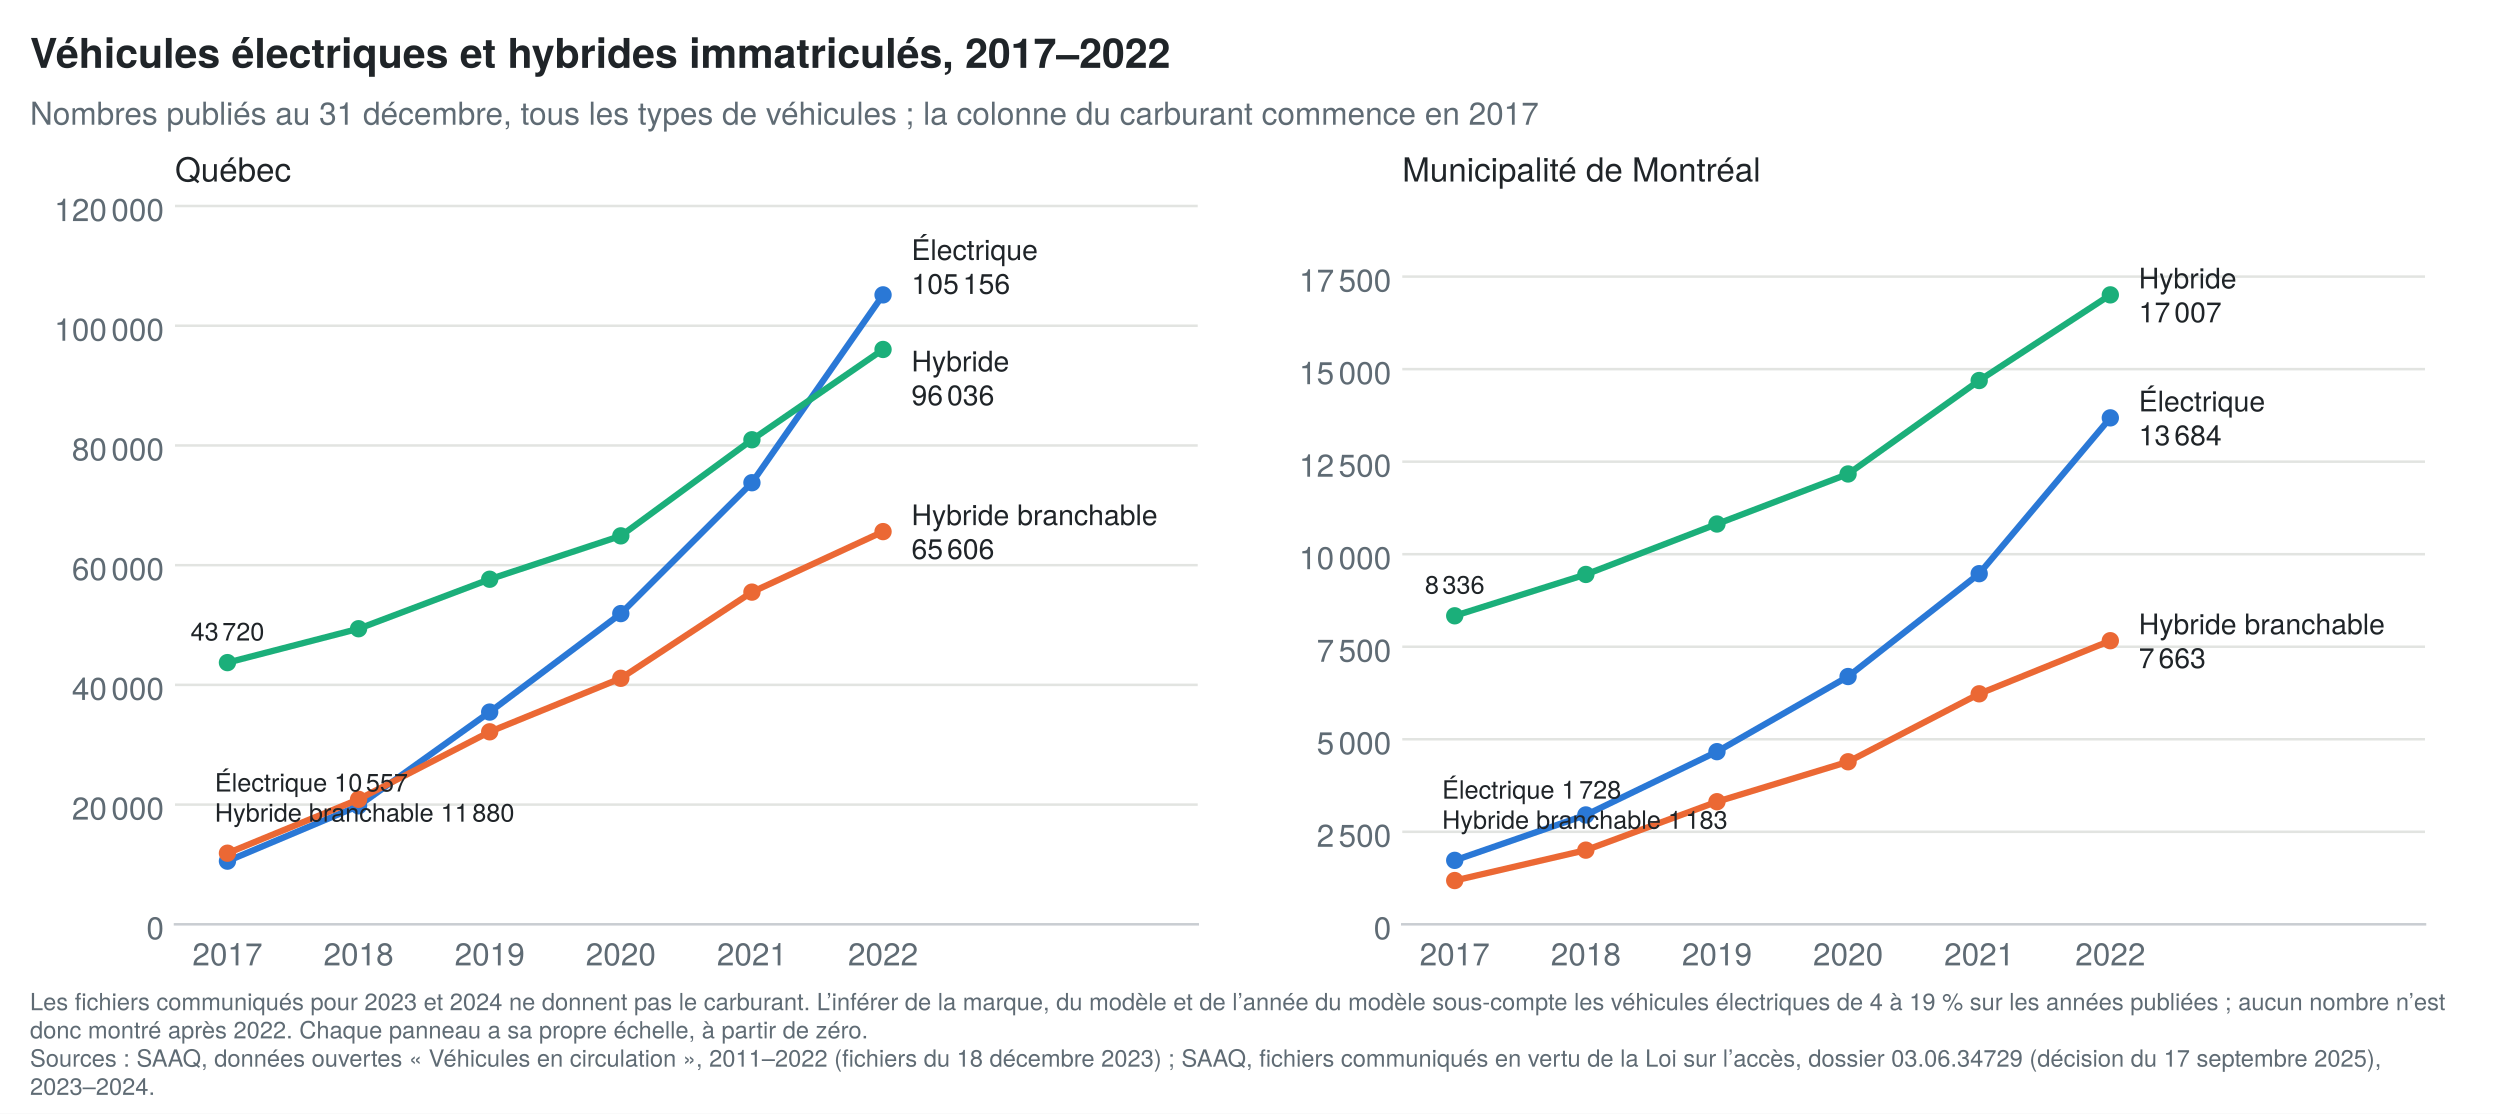
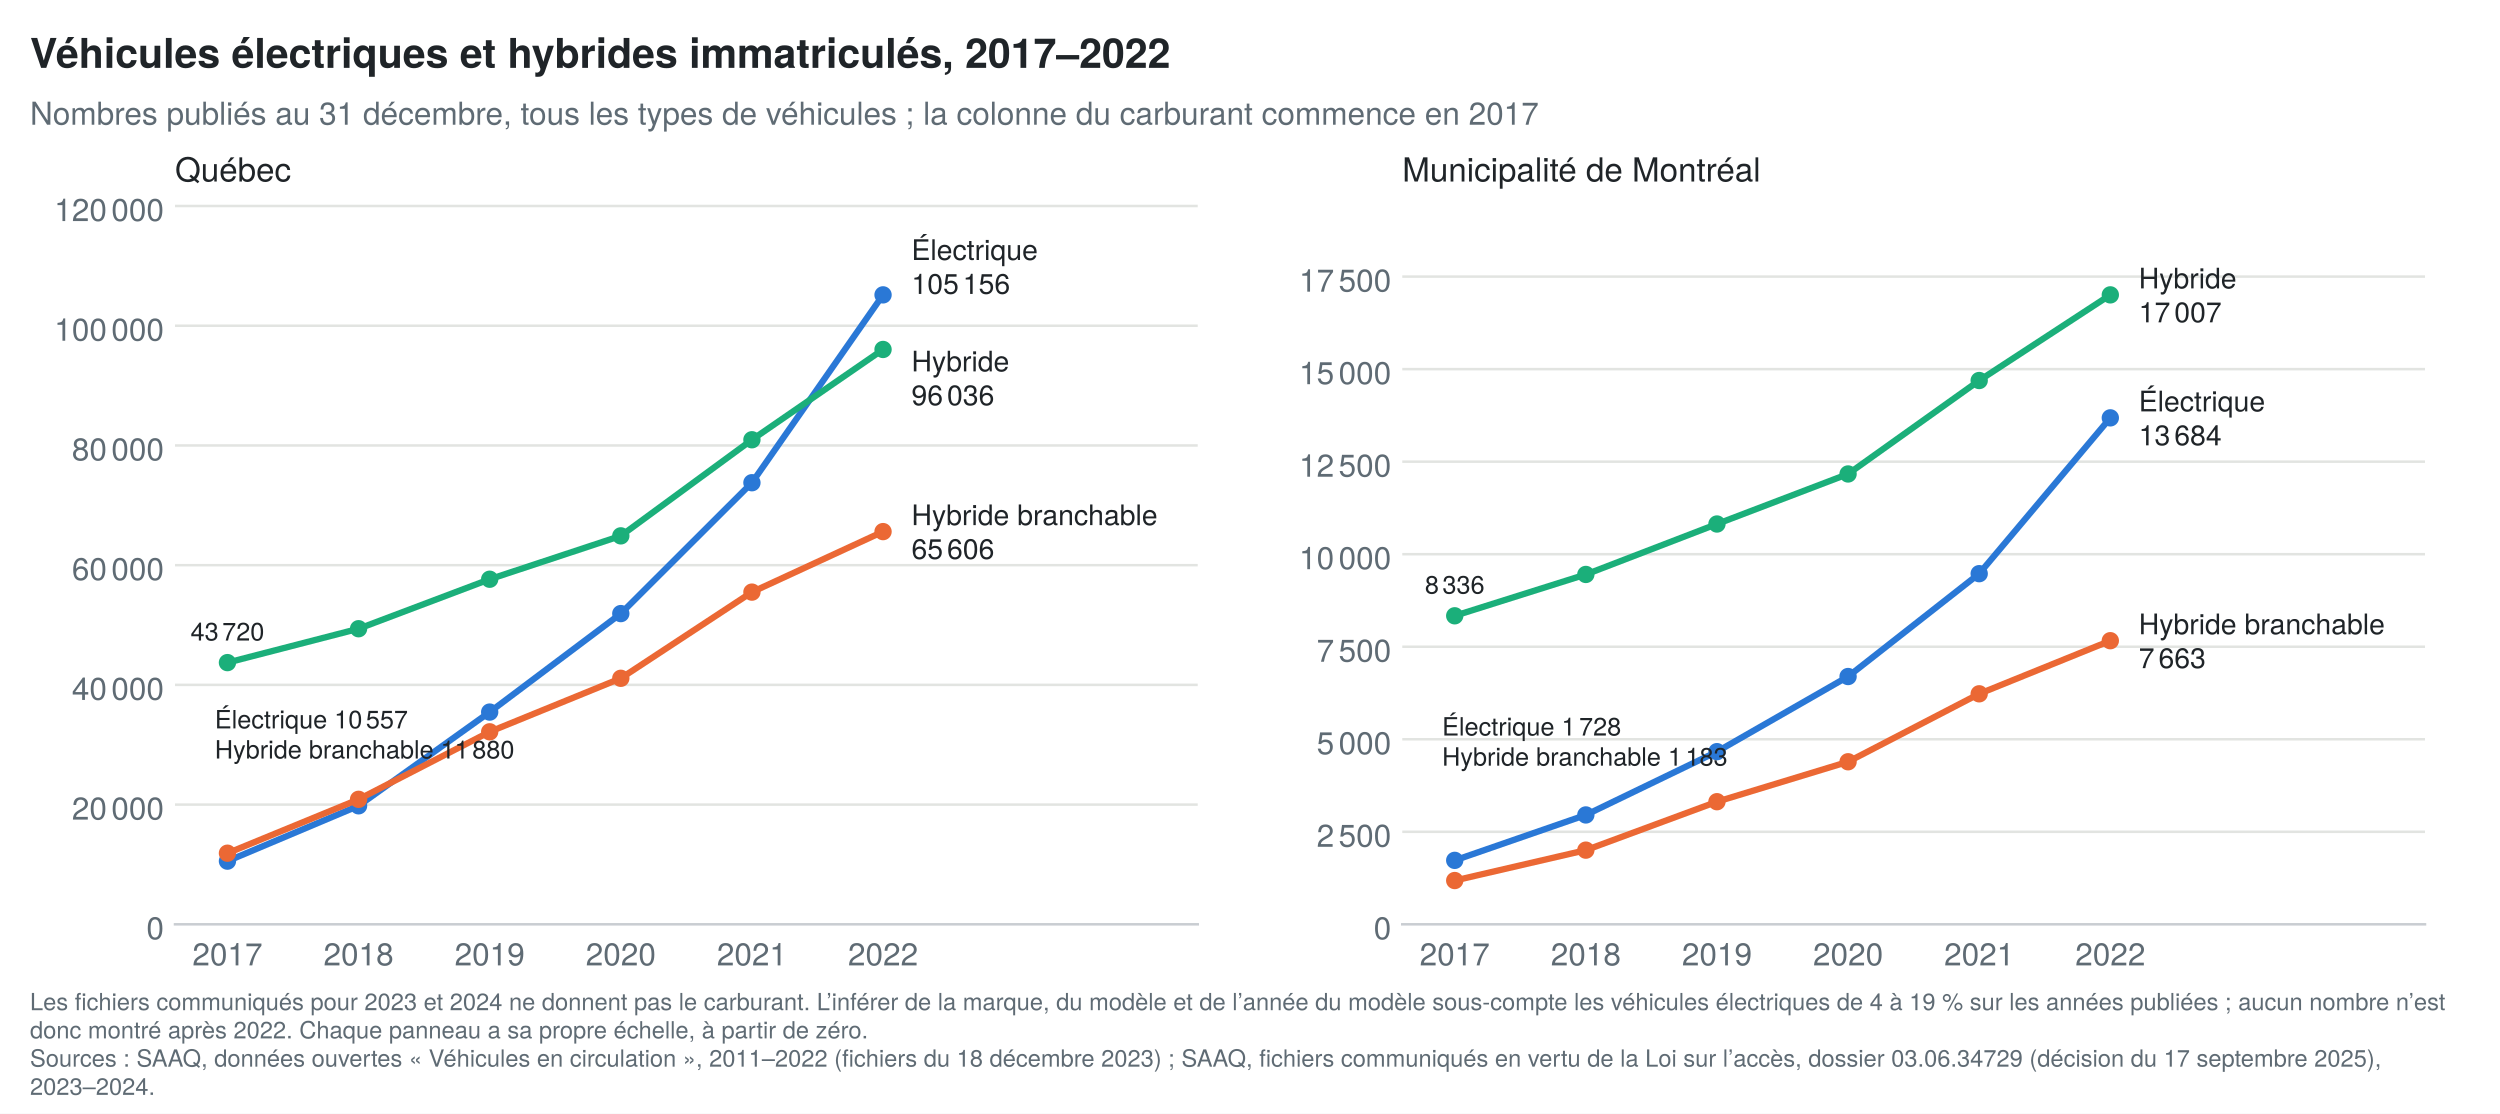
<svg xmlns="http://www.w3.org/2000/svg" xmlns:xlink="http://www.w3.org/1999/xlink" width="792pt" height="352.8pt" viewBox="0 0 792 352.8" version="1.1">
  <defs>
    <style type="text/css">*{stroke-linejoin: round; stroke-linecap: butt}</style>
  </defs>
  <g id="figure_1">
    <g id="patch_1">
      <path d="M 0 352.8  L 792 352.8  L 792 0  L 0 0  z " style="fill: #ffffff" />
    </g>
    <g id="axes_1">
      <g id="patch_2">
        <path d="M 55.44 292.824  L 379.44 292.824  L 379.44 63.504  L 55.44 63.504  z " style="fill: #ffffff" />
      </g>
      <g id="matplotlib.axis_1">
        <g id="xtick_1">
          <g id="line2d_1" />
          <g id="text_1">
            <text style="font-size: 10px; font-family: 'Helvetica Neue'; text-anchor: middle; fill: #5f6b74" x="72.055" y="305.844" transform="rotate(-0 72.05539 305.844)">2017</text>
          </g>
        </g>
        <g id="xtick_2">
          <g id="line2d_2" />
          <g id="text_2">
            <text style="font-size: 10px; font-family: 'Helvetica Neue'; text-anchor: middle; fill: #5f6b74" x="113.594" y="305.844" transform="rotate(-0 113.5938 305.844)">2018</text>
          </g>
        </g>
        <g id="xtick_3">
          <g id="line2d_3" />
          <g id="text_3">
            <text style="font-size: 10px; font-family: 'Helvetica Neue'; text-anchor: middle; fill: #5f6b74" x="155.132" y="305.844" transform="rotate(-0 155.1323 305.844)">2019</text>
          </g>
        </g>
        <g id="xtick_4">
          <g id="line2d_4" />
          <g id="text_4">
            <text style="font-size: 10px; font-family: 'Helvetica Neue'; text-anchor: middle; fill: #5f6b74" x="196.671" y="305.844" transform="rotate(-0 196.6708 305.844)">2020</text>
          </g>
        </g>
        <g id="xtick_5">
          <g id="line2d_5" />
          <g id="text_5">
            <text style="font-size: 10px; font-family: 'Helvetica Neue'; text-anchor: middle; fill: #5f6b74" x="238.209" y="305.844" transform="rotate(-0 238.2092 305.844)">2021</text>
          </g>
        </g>
        <g id="xtick_6">
          <g id="line2d_6" />
          <g id="text_6">
            <text style="font-size: 10px; font-family: 'Helvetica Neue'; text-anchor: middle; fill: #5f6b74" x="279.748" y="305.844" transform="rotate(-0 279.7477 305.844)">2022</text>
          </g>
        </g>
      </g>
      <g id="matplotlib.axis_2">
        <g id="ytick_1">
          <g id="line2d_7">
-             <path d="M 55.44 292.824  L 379.44 292.824  " clip-path="url(#p2a766a389a)" style="fill: none; stroke: #e2e4e1; stroke-width: 0.8; stroke-linecap: square" />
+             <path d="M 55.44 292.824  L 379.44 292.824  " clip-path="url(#pba05876b7e)" style="fill: none; stroke: #e2e4e1; stroke-width: 0.8; stroke-linecap: square" />
          </g>
          <g id="line2d_8" />
          <g id="text_7">
            <text style="font-size: 10px; font-family: 'Helvetica Neue'; text-anchor: end; fill: #5f6b74" x="51.94" y="297.584" transform="rotate(-0 51.94 297.584)">0</text>
          </g>
        </g>
        <g id="ytick_2">
          <g id="line2d_9">
-             <path d="M 55.44 254.898  L 379.44 254.898  " clip-path="url(#p2a766a389a)" style="fill: none; stroke: #e2e4e1; stroke-width: 0.8; stroke-linecap: square" />
+             <path d="M 55.44 254.898  L 379.44 254.898  " clip-path="url(#pba05876b7e)" style="fill: none; stroke: #e2e4e1; stroke-width: 0.8; stroke-linecap: square" />
          </g>
          <g id="line2d_10" />
          <g id="text_8">
            <text style="font-size: 10px; font-family: 'Helvetica Neue'; text-anchor: end; fill: #5f6b74" x="51.94" y="259.658" transform="rotate(-0 51.94 259.6577)">20 000</text>
          </g>
        </g>
        <g id="ytick_3">
          <g id="line2d_11">
-             <path d="M 55.44 216.971  L 379.44 216.971  " clip-path="url(#p2a766a389a)" style="fill: none; stroke: #e2e4e1; stroke-width: 0.8; stroke-linecap: square" />
+             <path d="M 55.44 216.971  L 379.44 216.971  " clip-path="url(#pba05876b7e)" style="fill: none; stroke: #e2e4e1; stroke-width: 0.8; stroke-linecap: square" />
          </g>
          <g id="line2d_12" />
          <g id="text_9">
            <text style="font-size: 10px; font-family: 'Helvetica Neue'; text-anchor: end; fill: #5f6b74" x="51.94" y="221.731" transform="rotate(-0 51.94 221.7315)">40 000</text>
          </g>
        </g>
        <g id="ytick_4">
          <g id="line2d_13">
-             <path d="M 55.44 179.045  L 379.44 179.045  " clip-path="url(#p2a766a389a)" style="fill: none; stroke: #e2e4e1; stroke-width: 0.8; stroke-linecap: square" />
+             <path d="M 55.44 179.045  L 379.44 179.045  " clip-path="url(#pba05876b7e)" style="fill: none; stroke: #e2e4e1; stroke-width: 0.8; stroke-linecap: square" />
          </g>
          <g id="line2d_14" />
          <g id="text_10">
            <text style="font-size: 10px; font-family: 'Helvetica Neue'; text-anchor: end; fill: #5f6b74" x="51.94" y="183.805" transform="rotate(-0 51.94 183.8052)">60 000</text>
          </g>
        </g>
        <g id="ytick_5">
          <g id="line2d_15">
-             <path d="M 55.44 141.119  L 379.44 141.119  " clip-path="url(#p2a766a389a)" style="fill: none; stroke: #e2e4e1; stroke-width: 0.8; stroke-linecap: square" />
+             <path d="M 55.44 141.119  L 379.44 141.119  " clip-path="url(#pba05876b7e)" style="fill: none; stroke: #e2e4e1; stroke-width: 0.8; stroke-linecap: square" />
          </g>
          <g id="line2d_16" />
          <g id="text_11">
            <text style="font-size: 10px; font-family: 'Helvetica Neue'; text-anchor: end; fill: #5f6b74" x="51.94" y="145.879" transform="rotate(-0 51.94 145.879)">80 000</text>
          </g>
        </g>
        <g id="ytick_6">
          <g id="line2d_17">
-             <path d="M 55.44 103.193  L 379.44 103.193  " clip-path="url(#p2a766a389a)" style="fill: none; stroke: #e2e4e1; stroke-width: 0.8; stroke-linecap: square" />
+             <path d="M 55.44 103.193  L 379.44 103.193  " clip-path="url(#pba05876b7e)" style="fill: none; stroke: #e2e4e1; stroke-width: 0.8; stroke-linecap: square" />
          </g>
          <g id="line2d_18" />
          <g id="text_12">
            <text style="font-size: 10px; font-family: 'Helvetica Neue'; text-anchor: end; fill: #5f6b74" x="51.94" y="107.953" transform="rotate(-0 51.94 107.9527)">100 000</text>
          </g>
        </g>
        <g id="ytick_7">
          <g id="line2d_19">
-             <path d="M 55.44 65.266  L 379.44 65.266  " clip-path="url(#p2a766a389a)" style="fill: none; stroke: #e2e4e1; stroke-width: 0.8; stroke-linecap: square" />
+             <path d="M 55.44 65.266  L 379.44 65.266  " clip-path="url(#pba05876b7e)" style="fill: none; stroke: #e2e4e1; stroke-width: 0.8; stroke-linecap: square" />
          </g>
          <g id="line2d_20" />
          <g id="text_13">
            <text style="font-size: 10px; font-family: 'Helvetica Neue'; text-anchor: end; fill: #5f6b74" x="51.94" y="70.026" transform="rotate(-0 51.94 70.02643)">120 000</text>
          </g>
        </g>
      </g>
      <g id="line2d_21">
-         <path d="M 72.055 272.805  L 113.594 255.279  L 155.132 225.586  L 196.671 194.386  L 238.209 152.925  L 279.748 93.415  " clip-path="url(#p2a766a389a)" style="fill: none; stroke: #2a78d6; stroke-width: 2; stroke-linecap: square" />
+         <path d="M 72.055 272.805  L 113.594 255.279  L 155.132 225.586  L 196.671 194.386  L 238.209 152.925  L 279.748 93.415  " clip-path="url(#pba05876b7e)" style="fill: none; stroke: #2a78d6; stroke-width: 2; stroke-linecap: square" />
        <defs>
-           <path id="m25abab66f5" d="M 0 2.25  C 0.597 2.25 1.169 2.013 1.591 1.591  C 2.013 1.169 2.25 0.597 2.25 0  C 2.25 -0.597 2.013 -1.169 1.591 -1.591  C 1.169 -2.013 0.597 -2.25 0 -2.25  C -0.597 -2.25 -1.169 -2.013 -1.591 -1.591  C -2.013 -1.169 -2.25 -0.597 -2.25 0  C -2.25 0.597 -2.013 1.169 -1.591 1.591  C -1.169 2.013 -0.597 2.25 0 2.25  z " style="stroke: #2a78d6" />
+           <path id="m7c647c1bfe" d="M 0 2.25  C 0.597 2.25 1.169 2.013 1.591 1.591  C 2.013 1.169 2.25 0.597 2.25 0  C 2.25 -0.597 2.013 -1.169 1.591 -1.591  C 1.169 -2.013 0.597 -2.25 0 -2.25  C -0.597 -2.25 -1.169 -2.013 -1.591 -1.591  C -2.013 -1.169 -2.25 -0.597 -2.25 0  C -2.25 0.597 -2.013 1.169 -1.591 1.591  C -1.169 2.013 -0.597 2.25 0 2.25  z " style="stroke: #2a78d6" />
        </defs>
-         <g clip-path="url(#p2a766a389a)">
-           <use xlink:href="#m25abab66f5" x="72.055" y="272.805" style="fill: #2a78d6; stroke: #2a78d6" />
-           <use xlink:href="#m25abab66f5" x="113.594" y="255.279" style="fill: #2a78d6; stroke: #2a78d6" />
-           <use xlink:href="#m25abab66f5" x="155.132" y="225.586" style="fill: #2a78d6; stroke: #2a78d6" />
-           <use xlink:href="#m25abab66f5" x="196.671" y="194.386" style="fill: #2a78d6; stroke: #2a78d6" />
-           <use xlink:href="#m25abab66f5" x="238.209" y="152.925" style="fill: #2a78d6; stroke: #2a78d6" />
-           <use xlink:href="#m25abab66f5" x="279.748" y="93.415" style="fill: #2a78d6; stroke: #2a78d6" />
+         <g clip-path="url(#pba05876b7e)">
+           <use xlink:href="#m7c647c1bfe" x="72.055" y="272.805" style="fill: #2a78d6; stroke: #2a78d6" />
+           <use xlink:href="#m7c647c1bfe" x="113.594" y="255.279" style="fill: #2a78d6; stroke: #2a78d6" />
+           <use xlink:href="#m7c647c1bfe" x="155.132" y="225.586" style="fill: #2a78d6; stroke: #2a78d6" />
+           <use xlink:href="#m7c647c1bfe" x="196.671" y="194.386" style="fill: #2a78d6; stroke: #2a78d6" />
+           <use xlink:href="#m7c647c1bfe" x="238.209" y="152.925" style="fill: #2a78d6; stroke: #2a78d6" />
+           <use xlink:href="#m7c647c1bfe" x="279.748" y="93.415" style="fill: #2a78d6; stroke: #2a78d6" />
        </g>
      </g>
      <g id="line2d_22">
-         <path d="M 72.055 270.296  L 113.594 253.227  L 155.132 231.837  L 196.671 214.886  L 238.209 187.584  L 279.748 168.414  " clip-path="url(#p2a766a389a)" style="fill: none; stroke: #eb6834; stroke-width: 2; stroke-linecap: square" />
+         <path d="M 72.055 270.296  L 113.594 253.227  L 155.132 231.837  L 196.671 214.886  L 238.209 187.584  L 279.748 168.414  " clip-path="url(#pba05876b7e)" style="fill: none; stroke: #eb6834; stroke-width: 2; stroke-linecap: square" />
        <defs>
-           <path id="m4406aa3fb5" d="M 0 2.25  C 0.597 2.25 1.169 2.013 1.591 1.591  C 2.013 1.169 2.25 0.597 2.25 0  C 2.25 -0.597 2.013 -1.169 1.591 -1.591  C 1.169 -2.013 0.597 -2.25 0 -2.25  C -0.597 -2.25 -1.169 -2.013 -1.591 -1.591  C -2.013 -1.169 -2.25 -0.597 -2.25 0  C -2.25 0.597 -2.013 1.169 -1.591 1.591  C -1.169 2.013 -0.597 2.25 0 2.25  z " style="stroke: #eb6834" />
+           <path id="m828f216d86" d="M 0 2.25  C 0.597 2.25 1.169 2.013 1.591 1.591  C 2.013 1.169 2.25 0.597 2.25 0  C 2.25 -0.597 2.013 -1.169 1.591 -1.591  C 1.169 -2.013 0.597 -2.25 0 -2.25  C -0.597 -2.25 -1.169 -2.013 -1.591 -1.591  C -2.013 -1.169 -2.25 -0.597 -2.25 0  C -2.25 0.597 -2.013 1.169 -1.591 1.591  C -1.169 2.013 -0.597 2.25 0 2.25  z " style="stroke: #eb6834" />
        </defs>
-         <g clip-path="url(#p2a766a389a)">
-           <use xlink:href="#m4406aa3fb5" x="72.055" y="270.296" style="fill: #eb6834; stroke: #eb6834" />
-           <use xlink:href="#m4406aa3fb5" x="113.594" y="253.227" style="fill: #eb6834; stroke: #eb6834" />
-           <use xlink:href="#m4406aa3fb5" x="155.132" y="231.837" style="fill: #eb6834; stroke: #eb6834" />
-           <use xlink:href="#m4406aa3fb5" x="196.671" y="214.886" style="fill: #eb6834; stroke: #eb6834" />
-           <use xlink:href="#m4406aa3fb5" x="238.209" y="187.584" style="fill: #eb6834; stroke: #eb6834" />
-           <use xlink:href="#m4406aa3fb5" x="279.748" y="168.414" style="fill: #eb6834; stroke: #eb6834" />
+         <g clip-path="url(#pba05876b7e)">
+           <use xlink:href="#m828f216d86" x="72.055" y="270.296" style="fill: #eb6834; stroke: #eb6834" />
+           <use xlink:href="#m828f216d86" x="113.594" y="253.227" style="fill: #eb6834; stroke: #eb6834" />
+           <use xlink:href="#m828f216d86" x="155.132" y="231.837" style="fill: #eb6834; stroke: #eb6834" />
+           <use xlink:href="#m828f216d86" x="196.671" y="214.886" style="fill: #eb6834; stroke: #eb6834" />
+           <use xlink:href="#m828f216d86" x="238.209" y="187.584" style="fill: #eb6834; stroke: #eb6834" />
+           <use xlink:href="#m828f216d86" x="279.748" y="168.414" style="fill: #eb6834; stroke: #eb6834" />
        </g>
      </g>
      <g id="line2d_23">
-         <path d="M 72.055 209.917  L 113.594 199.18  L 155.132 183.502  L 196.671 169.761  L 238.209 139.316  L 279.748 110.71  " clip-path="url(#p2a766a389a)" style="fill: none; stroke: #1baf7a; stroke-width: 2; stroke-linecap: square" />
+         <path d="M 72.055 209.917  L 113.594 199.18  L 155.132 183.502  L 196.671 169.761  L 238.209 139.316  L 279.748 110.71  " clip-path="url(#pba05876b7e)" style="fill: none; stroke: #1baf7a; stroke-width: 2; stroke-linecap: square" />
        <defs>
-           <path id="m90d3d2ef34" d="M 0 2.25  C 0.597 2.25 1.169 2.013 1.591 1.591  C 2.013 1.169 2.25 0.597 2.25 0  C 2.25 -0.597 2.013 -1.169 1.591 -1.591  C 1.169 -2.013 0.597 -2.25 0 -2.25  C -0.597 -2.25 -1.169 -2.013 -1.591 -1.591  C -2.013 -1.169 -2.25 -0.597 -2.25 0  C -2.25 0.597 -2.013 1.169 -1.591 1.591  C -1.169 2.013 -0.597 2.25 0 2.25  z " style="stroke: #1baf7a" />
+           <path id="mf6469f630a" d="M 0 2.25  C 0.597 2.25 1.169 2.013 1.591 1.591  C 2.013 1.169 2.25 0.597 2.25 0  C 2.25 -0.597 2.013 -1.169 1.591 -1.591  C 1.169 -2.013 0.597 -2.25 0 -2.25  C -0.597 -2.25 -1.169 -2.013 -1.591 -1.591  C -2.013 -1.169 -2.25 -0.597 -2.25 0  C -2.25 0.597 -2.013 1.169 -1.591 1.591  C -1.169 2.013 -0.597 2.25 0 2.25  z " style="stroke: #1baf7a" />
        </defs>
-         <g clip-path="url(#p2a766a389a)">
-           <use xlink:href="#m90d3d2ef34" x="72.055" y="209.917" style="fill: #1baf7a; stroke: #1baf7a" />
-           <use xlink:href="#m90d3d2ef34" x="113.594" y="199.18" style="fill: #1baf7a; stroke: #1baf7a" />
-           <use xlink:href="#m90d3d2ef34" x="155.132" y="183.502" style="fill: #1baf7a; stroke: #1baf7a" />
-           <use xlink:href="#m90d3d2ef34" x="196.671" y="169.761" style="fill: #1baf7a; stroke: #1baf7a" />
-           <use xlink:href="#m90d3d2ef34" x="238.209" y="139.316" style="fill: #1baf7a; stroke: #1baf7a" />
-           <use xlink:href="#m90d3d2ef34" x="279.748" y="110.71" style="fill: #1baf7a; stroke: #1baf7a" />
+         <g clip-path="url(#pba05876b7e)">
+           <use xlink:href="#mf6469f630a" x="72.055" y="209.917" style="fill: #1baf7a; stroke: #1baf7a" />
+           <use xlink:href="#mf6469f630a" x="113.594" y="199.18" style="fill: #1baf7a; stroke: #1baf7a" />
+           <use xlink:href="#mf6469f630a" x="155.132" y="183.502" style="fill: #1baf7a; stroke: #1baf7a" />
+           <use xlink:href="#mf6469f630a" x="196.671" y="169.761" style="fill: #1baf7a; stroke: #1baf7a" />
+           <use xlink:href="#mf6469f630a" x="238.209" y="139.316" style="fill: #1baf7a; stroke: #1baf7a" />
+           <use xlink:href="#mf6469f630a" x="279.748" y="110.71" style="fill: #1baf7a; stroke: #1baf7a" />
        </g>
      </g>
      <g id="patch_3">
        <path d="M 55.44 292.824  L 379.44 292.824  " style="fill: none; stroke: #c9cdd2; stroke-width: 0.8; stroke-linejoin: miter; stroke-linecap: square" />
      </g>
      <g id="text_14">
        <text style="font-size: 9px; font-family: 'Helvetica Neue'; fill: #1f2428" transform="translate(288.7477 82.3723)">Électrique</text>
        <text style="font-size: 9px; font-family: 'Helvetica Neue'; fill: #1f2428" transform="translate(288.7477 93.1093)">105 156</text>
      </g>
      <g id="text_15">
        <text style="font-size: 9px; font-family: 'Helvetica Neue'; fill: #1f2428" transform="translate(288.7477 166.3715)">Hybride branchable</text>
        <text style="font-size: 9px; font-family: 'Helvetica Neue'; fill: #1f2428" transform="translate(288.7477 177.1085)">65 606</text>
      </g>
      <g id="text_16">
        <text style="font-size: 9px; font-family: 'Helvetica Neue'; fill: #1f2428" transform="translate(288.7477 117.6667)">Hybride</text>
        <text style="font-size: 9px; font-family: 'Helvetica Neue'; fill: #1f2428" transform="translate(288.7477 128.4037)">96 036</text>
      </g>
      <g id="text_17">
        <text style="font-size: 8px; font-family: 'Helvetica Neue'; text-anchor: middle; fill: #1f2428" x="72.055" y="202.917" transform="rotate(-0 72.05539 202.9172)">43 720</text>
      </g>
      <g id="text_18">
-         <text style="font-size: 8px; font-family: 'Helvetica Neue'; fill: #1f2428" transform="translate(68.05539 250.7518)">Électrique 10 557</text>
-         <text style="font-size: 8px; font-family: 'Helvetica Neue'; fill: #1f2428" transform="translate(68.05539 260.2958)">Hybride branchable 11 880</text>
+         <text style="font-size: 8px; font-family: 'Helvetica Neue'; fill: #1f2428" transform="translate(68.05539 230.7518)">Électrique 10 557</text>
+         <text style="font-size: 8px; font-family: 'Helvetica Neue'; fill: #1f2428" transform="translate(68.05539 240.2958)">Hybride branchable 11 880</text>
      </g>
      <g id="text_19">
        <text style="font-size: 10.5px; font-family: 'Helvetica Neue'; text-anchor: start; fill: #1f2428" x="55.44" y="57.504" transform="rotate(-0 55.44 57.504)">Québec</text>
      </g>
    </g>
    <g id="axes_2">
      <g id="patch_4">
        <path d="M 444.24 292.824  L 768.24 292.824  L 768.24 63.504  L 444.24 63.504  z " style="fill: #ffffff" />
      </g>
      <g id="matplotlib.axis_3">
        <g id="xtick_7">
          <g id="line2d_24" />
          <g id="text_20">
            <text style="font-size: 10px; font-family: 'Helvetica Neue'; text-anchor: middle; fill: #5f6b74" x="460.855" y="305.844" transform="rotate(-0 460.8554 305.844)">2017</text>
          </g>
        </g>
        <g id="xtick_8">
          <g id="line2d_25" />
          <g id="text_21">
            <text style="font-size: 10px; font-family: 'Helvetica Neue'; text-anchor: middle; fill: #5f6b74" x="502.394" y="305.844" transform="rotate(-0 502.3938 305.844)">2018</text>
          </g>
        </g>
        <g id="xtick_9">
          <g id="line2d_26" />
          <g id="text_22">
            <text style="font-size: 10px; font-family: 'Helvetica Neue'; text-anchor: middle; fill: #5f6b74" x="543.932" y="305.844" transform="rotate(-0 543.9323 305.844)">2019</text>
          </g>
        </g>
        <g id="xtick_10">
          <g id="line2d_27" />
          <g id="text_23">
            <text style="font-size: 10px; font-family: 'Helvetica Neue'; text-anchor: middle; fill: #5f6b74" x="585.471" y="305.844" transform="rotate(-0 585.4708 305.844)">2020</text>
          </g>
        </g>
        <g id="xtick_11">
          <g id="line2d_28" />
          <g id="text_24">
            <text style="font-size: 10px; font-family: 'Helvetica Neue'; text-anchor: middle; fill: #5f6b74" x="627.009" y="305.844" transform="rotate(-0 627.0092 305.844)">2021</text>
          </g>
        </g>
        <g id="xtick_12">
          <g id="line2d_29" />
          <g id="text_25">
            <text style="font-size: 10px; font-family: 'Helvetica Neue'; text-anchor: middle; fill: #5f6b74" x="668.548" y="305.844" transform="rotate(-0 668.5477 305.844)">2022</text>
          </g>
        </g>
      </g>
      <g id="matplotlib.axis_4">
        <g id="ytick_8">
          <g id="line2d_30">
-             <path d="M 444.24 292.824  L 768.24 292.824  " clip-path="url(#p41d4bddc4b)" style="fill: none; stroke: #e2e4e1; stroke-width: 0.8; stroke-linecap: square" />
+             <path d="M 444.24 292.824  L 768.24 292.824  " clip-path="url(#p01403dd270)" style="fill: none; stroke: #e2e4e1; stroke-width: 0.8; stroke-linecap: square" />
          </g>
          <g id="line2d_31" />
          <g id="text_26">
            <text style="font-size: 10px; font-family: 'Helvetica Neue'; text-anchor: end; fill: #5f6b74" x="440.74" y="297.584" transform="rotate(-0 440.74 297.584)">0</text>
          </g>
        </g>
        <g id="ytick_9">
          <g id="line2d_32">
-             <path d="M 444.24 263.511  L 768.24 263.511  " clip-path="url(#p41d4bddc4b)" style="fill: none; stroke: #e2e4e1; stroke-width: 0.8; stroke-linecap: square" />
+             <path d="M 444.24 263.511  L 768.24 263.511  " clip-path="url(#p01403dd270)" style="fill: none; stroke: #e2e4e1; stroke-width: 0.8; stroke-linecap: square" />
          </g>
          <g id="line2d_33" />
          <g id="text_27">
            <text style="font-size: 10px; font-family: 'Helvetica Neue'; text-anchor: end; fill: #5f6b74" x="440.74" y="268.271" transform="rotate(-0 440.74 268.2713)">2 500</text>
          </g>
        </g>
        <g id="ytick_10">
          <g id="line2d_34">
-             <path d="M 444.24 234.199  L 768.24 234.199  " clip-path="url(#p41d4bddc4b)" style="fill: none; stroke: #e2e4e1; stroke-width: 0.8; stroke-linecap: square" />
+             <path d="M 444.24 234.199  L 768.24 234.199  " clip-path="url(#p01403dd270)" style="fill: none; stroke: #e2e4e1; stroke-width: 0.8; stroke-linecap: square" />
          </g>
          <g id="line2d_35" />
          <g id="text_28">
            <text style="font-size: 10px; font-family: 'Helvetica Neue'; text-anchor: end; fill: #5f6b74" x="440.74" y="238.959" transform="rotate(-0 440.74 238.9585)">5 000</text>
          </g>
        </g>
        <g id="ytick_11">
          <g id="line2d_36">
-             <path d="M 444.24 204.886  L 768.24 204.886  " clip-path="url(#p41d4bddc4b)" style="fill: none; stroke: #e2e4e1; stroke-width: 0.8; stroke-linecap: square" />
+             <path d="M 444.24 204.886  L 768.24 204.886  " clip-path="url(#p01403dd270)" style="fill: none; stroke: #e2e4e1; stroke-width: 0.8; stroke-linecap: square" />
          </g>
          <g id="line2d_37" />
          <g id="text_29">
            <text style="font-size: 10px; font-family: 'Helvetica Neue'; text-anchor: end; fill: #5f6b74" x="440.74" y="209.646" transform="rotate(-0 440.74 209.6458)">7 500</text>
          </g>
        </g>
        <g id="ytick_12">
          <g id="line2d_38">
-             <path d="M 444.24 175.573  L 768.24 175.573  " clip-path="url(#p41d4bddc4b)" style="fill: none; stroke: #e2e4e1; stroke-width: 0.8; stroke-linecap: square" />
+             <path d="M 444.24 175.573  L 768.24 175.573  " clip-path="url(#p01403dd270)" style="fill: none; stroke: #e2e4e1; stroke-width: 0.8; stroke-linecap: square" />
          </g>
          <g id="line2d_39" />
          <g id="text_30">
            <text style="font-size: 10px; font-family: 'Helvetica Neue'; text-anchor: end; fill: #5f6b74" x="440.74" y="180.333" transform="rotate(-0 440.74 180.333)">10 000</text>
          </g>
        </g>
        <g id="ytick_13">
          <g id="line2d_40">
-             <path d="M 444.24 146.26  L 768.24 146.26  " clip-path="url(#p41d4bddc4b)" style="fill: none; stroke: #e2e4e1; stroke-width: 0.8; stroke-linecap: square" />
+             <path d="M 444.24 146.26  L 768.24 146.26  " clip-path="url(#p01403dd270)" style="fill: none; stroke: #e2e4e1; stroke-width: 0.8; stroke-linecap: square" />
          </g>
          <g id="line2d_41" />
          <g id="text_31">
            <text style="font-size: 10px; font-family: 'Helvetica Neue'; text-anchor: end; fill: #5f6b74" x="440.74" y="151.02" transform="rotate(-0 440.74 151.0203)">12 500</text>
          </g>
        </g>
        <g id="ytick_14">
          <g id="line2d_42">
-             <path d="M 444.24 116.948  L 768.24 116.948  " clip-path="url(#p41d4bddc4b)" style="fill: none; stroke: #e2e4e1; stroke-width: 0.8; stroke-linecap: square" />
+             <path d="M 444.24 116.948  L 768.24 116.948  " clip-path="url(#p01403dd270)" style="fill: none; stroke: #e2e4e1; stroke-width: 0.8; stroke-linecap: square" />
          </g>
          <g id="line2d_43" />
          <g id="text_32">
            <text style="font-size: 10px; font-family: 'Helvetica Neue'; text-anchor: end; fill: #5f6b74" x="440.74" y="121.708" transform="rotate(-0 440.74 121.7076)">15 000</text>
          </g>
        </g>
        <g id="ytick_15">
          <g id="line2d_44">
-             <path d="M 444.24 87.635  L 768.24 87.635  " clip-path="url(#p41d4bddc4b)" style="fill: none; stroke: #e2e4e1; stroke-width: 0.8; stroke-linecap: square" />
+             <path d="M 444.24 87.635  L 768.24 87.635  " clip-path="url(#p01403dd270)" style="fill: none; stroke: #e2e4e1; stroke-width: 0.8; stroke-linecap: square" />
          </g>
          <g id="line2d_45" />
          <g id="text_33">
            <text style="font-size: 10px; font-family: 'Helvetica Neue'; text-anchor: end; fill: #5f6b74" x="440.74" y="92.395" transform="rotate(-0 440.74 92.39483)">17 500</text>
          </g>
        </g>
      </g>
      <g id="line2d_46">
-         <path d="M 460.855 272.563  L 502.394 258.176  L 543.932 238.126  L 585.471 214.324  L 627.009 181.74  L 668.548 132.378  " clip-path="url(#p41d4bddc4b)" style="fill: none; stroke: #2a78d6; stroke-width: 2; stroke-linecap: square" />
-         <g clip-path="url(#p41d4bddc4b)">
-           <use xlink:href="#m25abab66f5" x="460.855" y="272.563" style="fill: #2a78d6; stroke: #2a78d6" />
-           <use xlink:href="#m25abab66f5" x="502.394" y="258.176" style="fill: #2a78d6; stroke: #2a78d6" />
-           <use xlink:href="#m25abab66f5" x="543.932" y="238.126" style="fill: #2a78d6; stroke: #2a78d6" />
-           <use xlink:href="#m25abab66f5" x="585.471" y="214.324" style="fill: #2a78d6; stroke: #2a78d6" />
-           <use xlink:href="#m25abab66f5" x="627.009" y="181.74" style="fill: #2a78d6; stroke: #2a78d6" />
-           <use xlink:href="#m25abab66f5" x="668.548" y="132.378" style="fill: #2a78d6; stroke: #2a78d6" />
+         <path d="M 460.855 272.563  L 502.394 258.176  L 543.932 238.126  L 585.471 214.324  L 627.009 181.74  L 668.548 132.378  " clip-path="url(#p01403dd270)" style="fill: none; stroke: #2a78d6; stroke-width: 2; stroke-linecap: square" />
+         <g clip-path="url(#p01403dd270)">
+           <use xlink:href="#m7c647c1bfe" x="460.855" y="272.563" style="fill: #2a78d6; stroke: #2a78d6" />
+           <use xlink:href="#m7c647c1bfe" x="502.394" y="258.176" style="fill: #2a78d6; stroke: #2a78d6" />
+           <use xlink:href="#m7c647c1bfe" x="543.932" y="238.126" style="fill: #2a78d6; stroke: #2a78d6" />
+           <use xlink:href="#m7c647c1bfe" x="585.471" y="214.324" style="fill: #2a78d6; stroke: #2a78d6" />
+           <use xlink:href="#m7c647c1bfe" x="627.009" y="181.74" style="fill: #2a78d6; stroke: #2a78d6" />
+           <use xlink:href="#m7c647c1bfe" x="668.548" y="132.378" style="fill: #2a78d6; stroke: #2a78d6" />
        </g>
      </g>
      <g id="line2d_47">
-         <path d="M 460.855 278.953  L 502.394 269.327  L 543.932 253.979  L 585.471 241.327  L 627.009 219.8  L 668.548 202.975  " clip-path="url(#p41d4bddc4b)" style="fill: none; stroke: #eb6834; stroke-width: 2; stroke-linecap: square" />
-         <g clip-path="url(#p41d4bddc4b)">
-           <use xlink:href="#m4406aa3fb5" x="460.855" y="278.953" style="fill: #eb6834; stroke: #eb6834" />
-           <use xlink:href="#m4406aa3fb5" x="502.394" y="269.327" style="fill: #eb6834; stroke: #eb6834" />
-           <use xlink:href="#m4406aa3fb5" x="543.932" y="253.979" style="fill: #eb6834; stroke: #eb6834" />
-           <use xlink:href="#m4406aa3fb5" x="585.471" y="241.327" style="fill: #eb6834; stroke: #eb6834" />
-           <use xlink:href="#m4406aa3fb5" x="627.009" y="219.8" style="fill: #eb6834; stroke: #eb6834" />
-           <use xlink:href="#m4406aa3fb5" x="668.548" y="202.975" style="fill: #eb6834; stroke: #eb6834" />
+         <path d="M 460.855 278.953  L 502.394 269.327  L 543.932 253.979  L 585.471 241.327  L 627.009 219.8  L 668.548 202.975  " clip-path="url(#p01403dd270)" style="fill: none; stroke: #eb6834; stroke-width: 2; stroke-linecap: square" />
+         <g clip-path="url(#p01403dd270)">
+           <use xlink:href="#m828f216d86" x="460.855" y="278.953" style="fill: #eb6834; stroke: #eb6834" />
+           <use xlink:href="#m828f216d86" x="502.394" y="269.327" style="fill: #eb6834; stroke: #eb6834" />
+           <use xlink:href="#m828f216d86" x="543.932" y="253.979" style="fill: #eb6834; stroke: #eb6834" />
+           <use xlink:href="#m828f216d86" x="585.471" y="241.327" style="fill: #eb6834; stroke: #eb6834" />
+           <use xlink:href="#m828f216d86" x="627.009" y="219.8" style="fill: #eb6834; stroke: #eb6834" />
+           <use xlink:href="#m828f216d86" x="668.548" y="202.975" style="fill: #eb6834; stroke: #eb6834" />
        </g>
      </g>
      <g id="line2d_48">
-         <path d="M 460.855 195.084  L 502.394 181.987  L 543.932 166.005  L 585.471 150.153  L 627.009 120.547  L 668.548 93.415  " clip-path="url(#p41d4bddc4b)" style="fill: none; stroke: #1baf7a; stroke-width: 2; stroke-linecap: square" />
-         <g clip-path="url(#p41d4bddc4b)">
-           <use xlink:href="#m90d3d2ef34" x="460.855" y="195.084" style="fill: #1baf7a; stroke: #1baf7a" />
-           <use xlink:href="#m90d3d2ef34" x="502.394" y="181.987" style="fill: #1baf7a; stroke: #1baf7a" />
-           <use xlink:href="#m90d3d2ef34" x="543.932" y="166.005" style="fill: #1baf7a; stroke: #1baf7a" />
-           <use xlink:href="#m90d3d2ef34" x="585.471" y="150.153" style="fill: #1baf7a; stroke: #1baf7a" />
-           <use xlink:href="#m90d3d2ef34" x="627.009" y="120.547" style="fill: #1baf7a; stroke: #1baf7a" />
-           <use xlink:href="#m90d3d2ef34" x="668.548" y="93.415" style="fill: #1baf7a; stroke: #1baf7a" />
+         <path d="M 460.855 195.084  L 502.394 181.987  L 543.932 166.005  L 585.471 150.153  L 627.009 120.547  L 668.548 93.415  " clip-path="url(#p01403dd270)" style="fill: none; stroke: #1baf7a; stroke-width: 2; stroke-linecap: square" />
+         <g clip-path="url(#p01403dd270)">
+           <use xlink:href="#mf6469f630a" x="460.855" y="195.084" style="fill: #1baf7a; stroke: #1baf7a" />
+           <use xlink:href="#mf6469f630a" x="502.394" y="181.987" style="fill: #1baf7a; stroke: #1baf7a" />
+           <use xlink:href="#mf6469f630a" x="543.932" y="166.005" style="fill: #1baf7a; stroke: #1baf7a" />
+           <use xlink:href="#mf6469f630a" x="585.471" y="150.153" style="fill: #1baf7a; stroke: #1baf7a" />
+           <use xlink:href="#mf6469f630a" x="627.009" y="120.547" style="fill: #1baf7a; stroke: #1baf7a" />
+           <use xlink:href="#mf6469f630a" x="668.548" y="93.415" style="fill: #1baf7a; stroke: #1baf7a" />
        </g>
      </g>
      <g id="patch_5">
        <path d="M 444.24 292.824  L 768.24 292.824  " style="fill: none; stroke: #c9cdd2; stroke-width: 0.8; stroke-linejoin: miter; stroke-linecap: square" />
      </g>
      <g id="text_34">
        <text style="font-size: 9px; font-family: 'Helvetica Neue'; fill: #1f2428" transform="translate(677.5477 130.3348)">Électrique</text>
        <text style="font-size: 9px; font-family: 'Helvetica Neue'; fill: #1f2428" transform="translate(677.5477 141.0718)">13 684</text>
      </g>
      <g id="text_35">
        <text style="font-size: 9px; font-family: 'Helvetica Neue'; fill: #1f2428" transform="translate(677.5477 200.9316)">Hybride branchable</text>
        <text style="font-size: 9px; font-family: 'Helvetica Neue'; fill: #1f2428" transform="translate(677.5477 211.6686)">7 663</text>
      </g>
      <g id="text_36">
        <text style="font-size: 9px; font-family: 'Helvetica Neue'; fill: #1f2428" transform="translate(677.5477 91.3723)">Hybride</text>
        <text style="font-size: 9px; font-family: 'Helvetica Neue'; fill: #1f2428" transform="translate(677.5477 102.1093)">17 007</text>
      </g>
      <g id="text_37">
        <text style="font-size: 8px; font-family: 'Helvetica Neue'; text-anchor: middle; fill: #1f2428" x="460.855" y="188.084" transform="rotate(-0 460.8554 188.0836)">8 336</text>
      </g>
      <g id="text_38">
-         <text style="font-size: 8px; font-family: 'Helvetica Neue'; fill: #1f2428" transform="translate(456.8554 253.019)">Électrique 1 728</text>
-         <text style="font-size: 8px; font-family: 'Helvetica Neue'; fill: #1f2428" transform="translate(456.8554 262.563)">Hybride branchable 1 183</text>
+         <text style="font-size: 8px; font-family: 'Helvetica Neue'; fill: #1f2428" transform="translate(456.8554 233.019)">Électrique 1 728</text>
+         <text style="font-size: 8px; font-family: 'Helvetica Neue'; fill: #1f2428" transform="translate(456.8554 242.563)">Hybride branchable 1 183</text>
      </g>
      <g id="text_39">
        <text style="font-size: 10.5px; font-family: 'Helvetica Neue'; text-anchor: start; fill: #1f2428" x="444.24" y="57.504" transform="rotate(-0 444.24 57.504)">Municipalité de Montréal</text>
      </g>
    </g>
    <g id="text_40">
      <text style="font-weight: 700; font-size: 13px; font-family: 'Helvetica Neue'; text-anchor: start; fill: #1f2428" x="9.504" y="21.495" transform="rotate(-0 9.504 21.495)">Véhicules électriques et hybrides immatriculés, 2017–2022</text>
    </g>
    <g id="text_41">
      <text style="font-size: 10px; font-family: 'Helvetica Neue'; text-anchor: start; fill: #5f6b74" x="9.504" y="39.508" transform="rotate(-0 9.504 39.508)">Nombres publiés au 31 décembre, tous les types de véhicules ; la colonne du carburant commence en 2017</text>
    </g>
    <g id="text_42">
      <text style="font-size: 7.5px; font-family: 'Helvetica Neue'; fill: #5f6b74" transform="translate(9.504 320.0214)">Les fichiers communiqués pour 2023 et 2024 ne donnent pas le carburant. L’inférer de la marque, du modèle et de l’année du modèle sous-compte les véhicules électriques de 4 à 19 % sur les années publiées ; aucun nombre n’est</text>
      <text style="font-size: 7.5px; font-family: 'Helvetica Neue'; fill: #5f6b74" transform="translate(9.504 328.9689)">donc montré après 2022. Chaque panneau a sa propre échelle, à partir de zéro.</text>
      <text style="font-size: 7.5px; font-family: 'Helvetica Neue'; fill: #5f6b74" transform="translate(9.504 337.9164)">Sources : SAAQ, données ouvertes « Véhicules en circulation », 2011–2022 (fichiers du 18 décembre 2023) ; SAAQ, fichiers communiqués en vertu de la Loi sur l’accès, dossier 03.06.34729 (décision du 17 septembre 2025),</text>
      <text style="font-size: 7.5px; font-family: 'Helvetica Neue'; fill: #5f6b74" transform="translate(9.504 346.8639)">2023–2024.</text>
    </g>
  </g>
  <defs>
-     <clipPath id="p2a766a389a">
+     <clipPath id="pba05876b7e">
      <rect x="55.44" y="63.504" width="324" height="229.32" />
    </clipPath>
-     <clipPath id="p41d4bddc4b">
+     <clipPath id="p01403dd270">
      <rect x="444.24" y="63.504" width="324" height="229.32" />
    </clipPath>
  </defs>
</svg>
